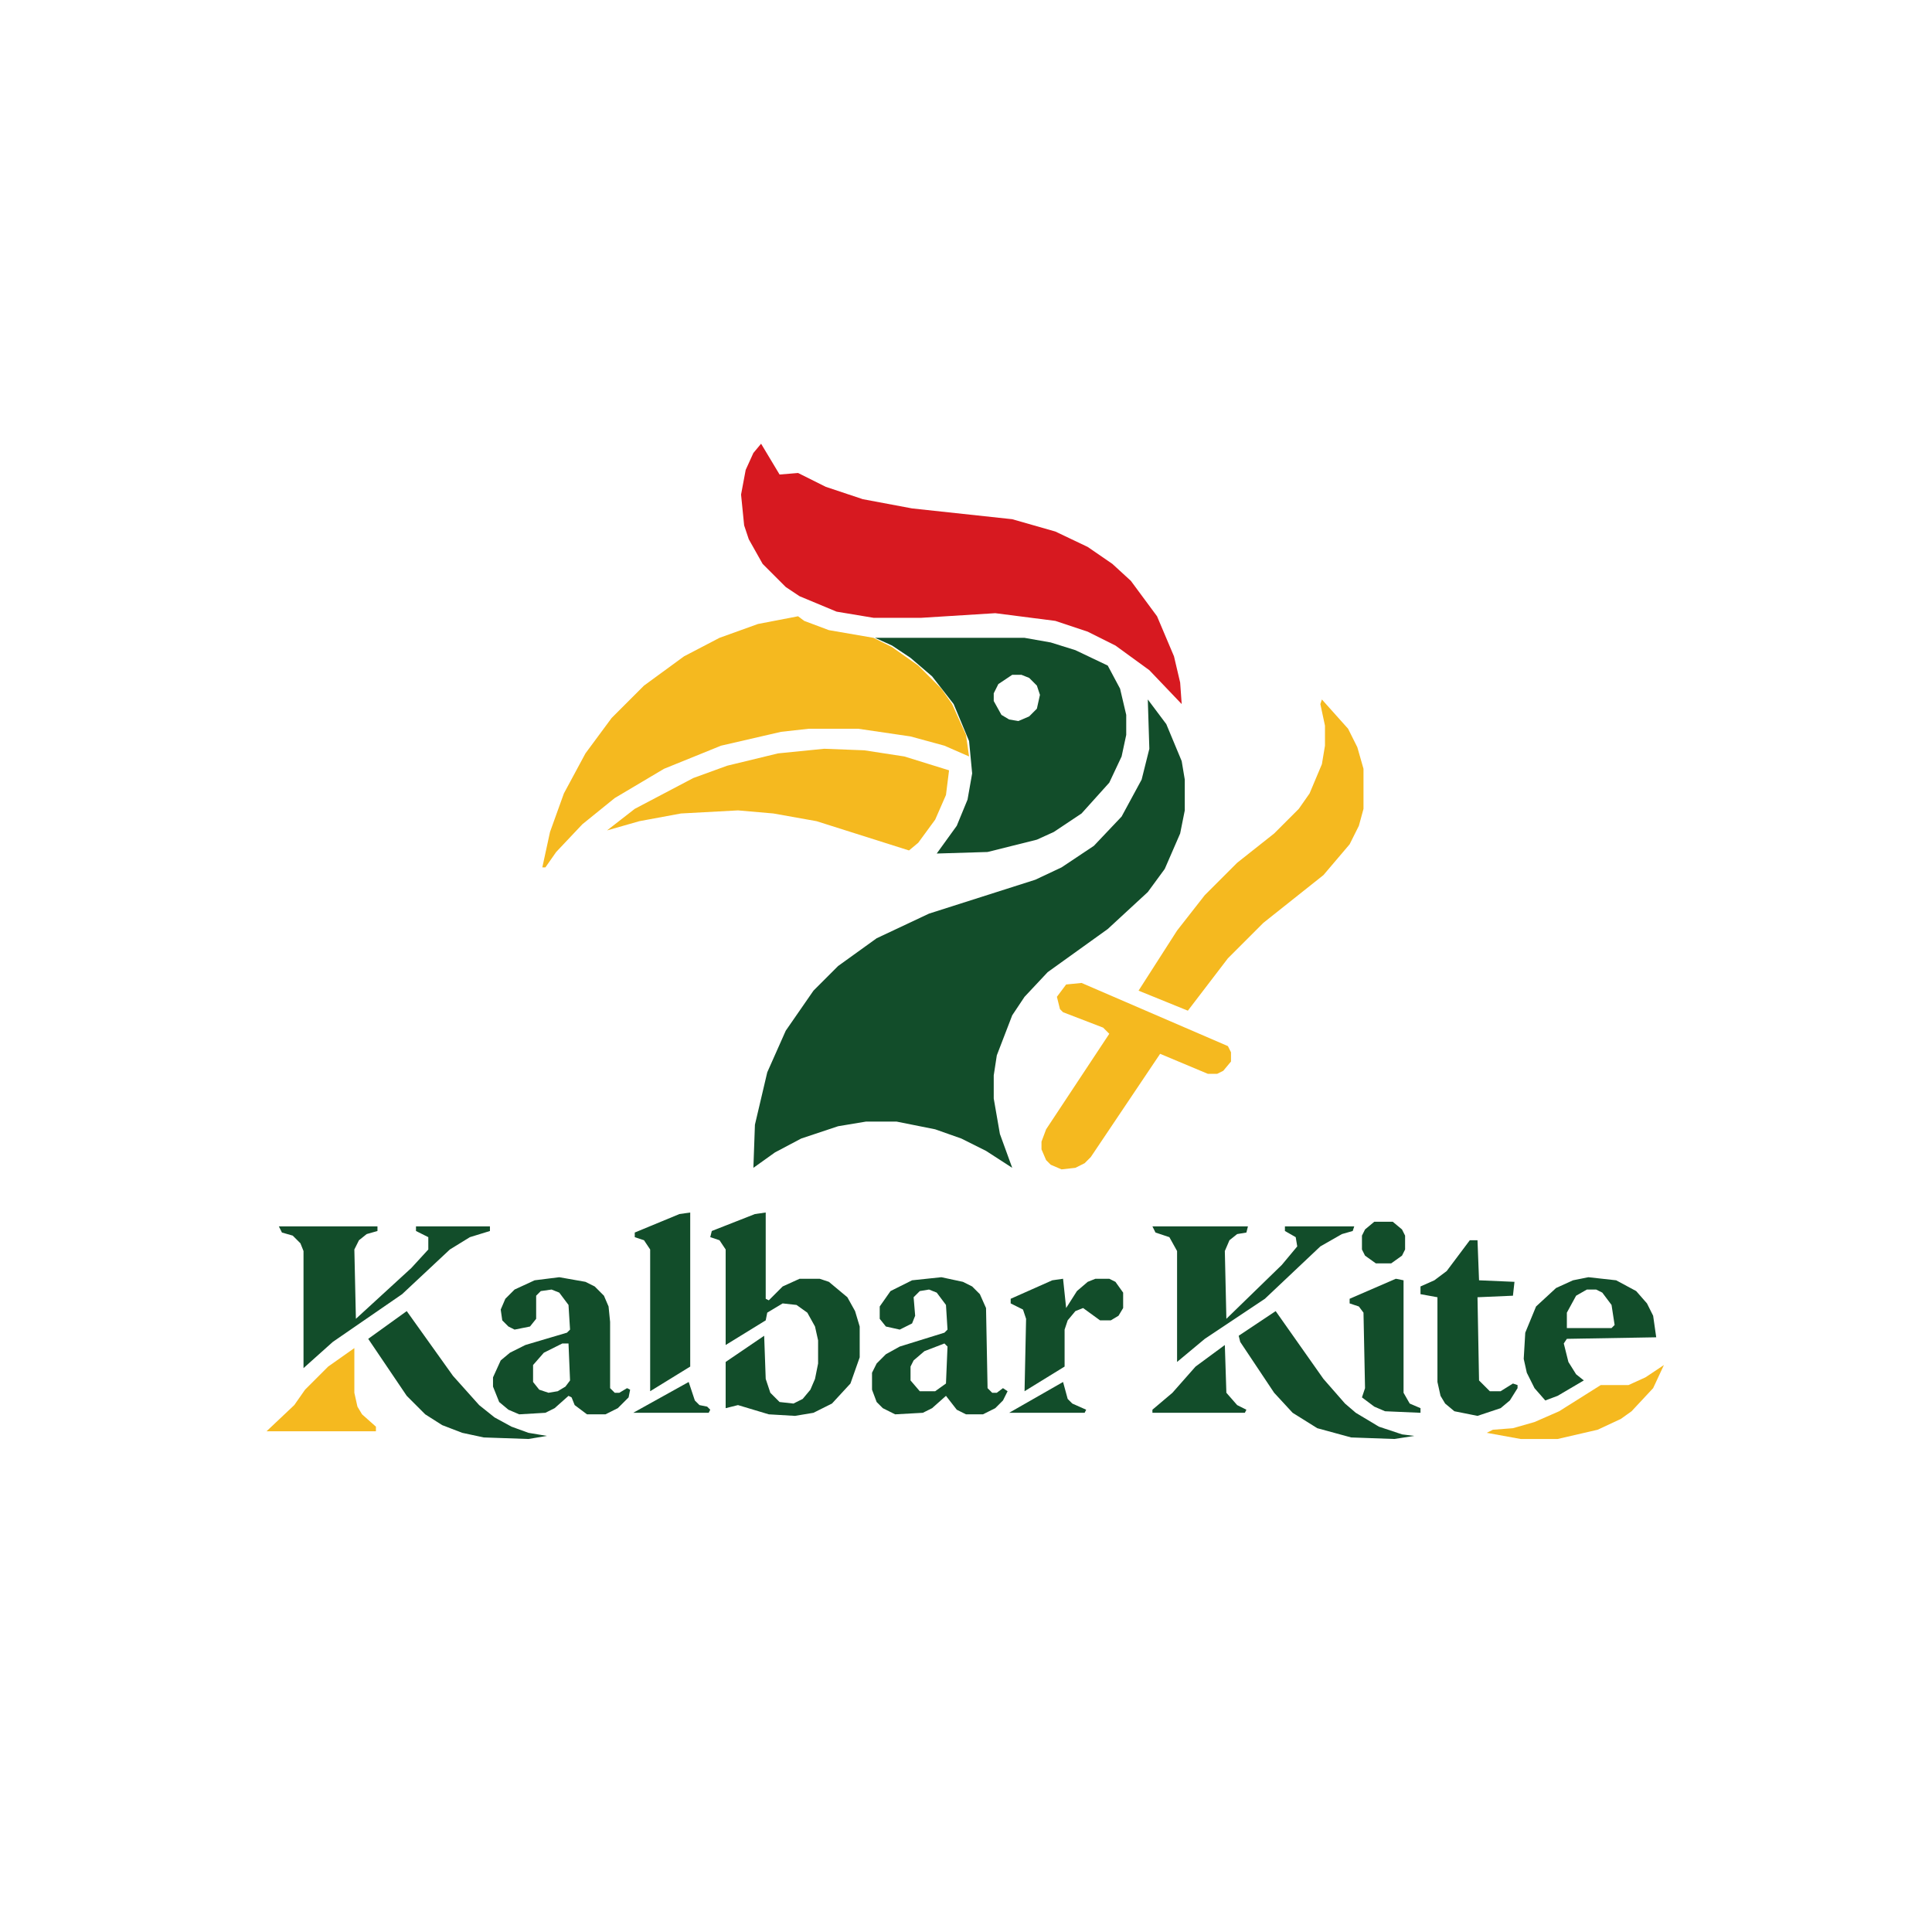
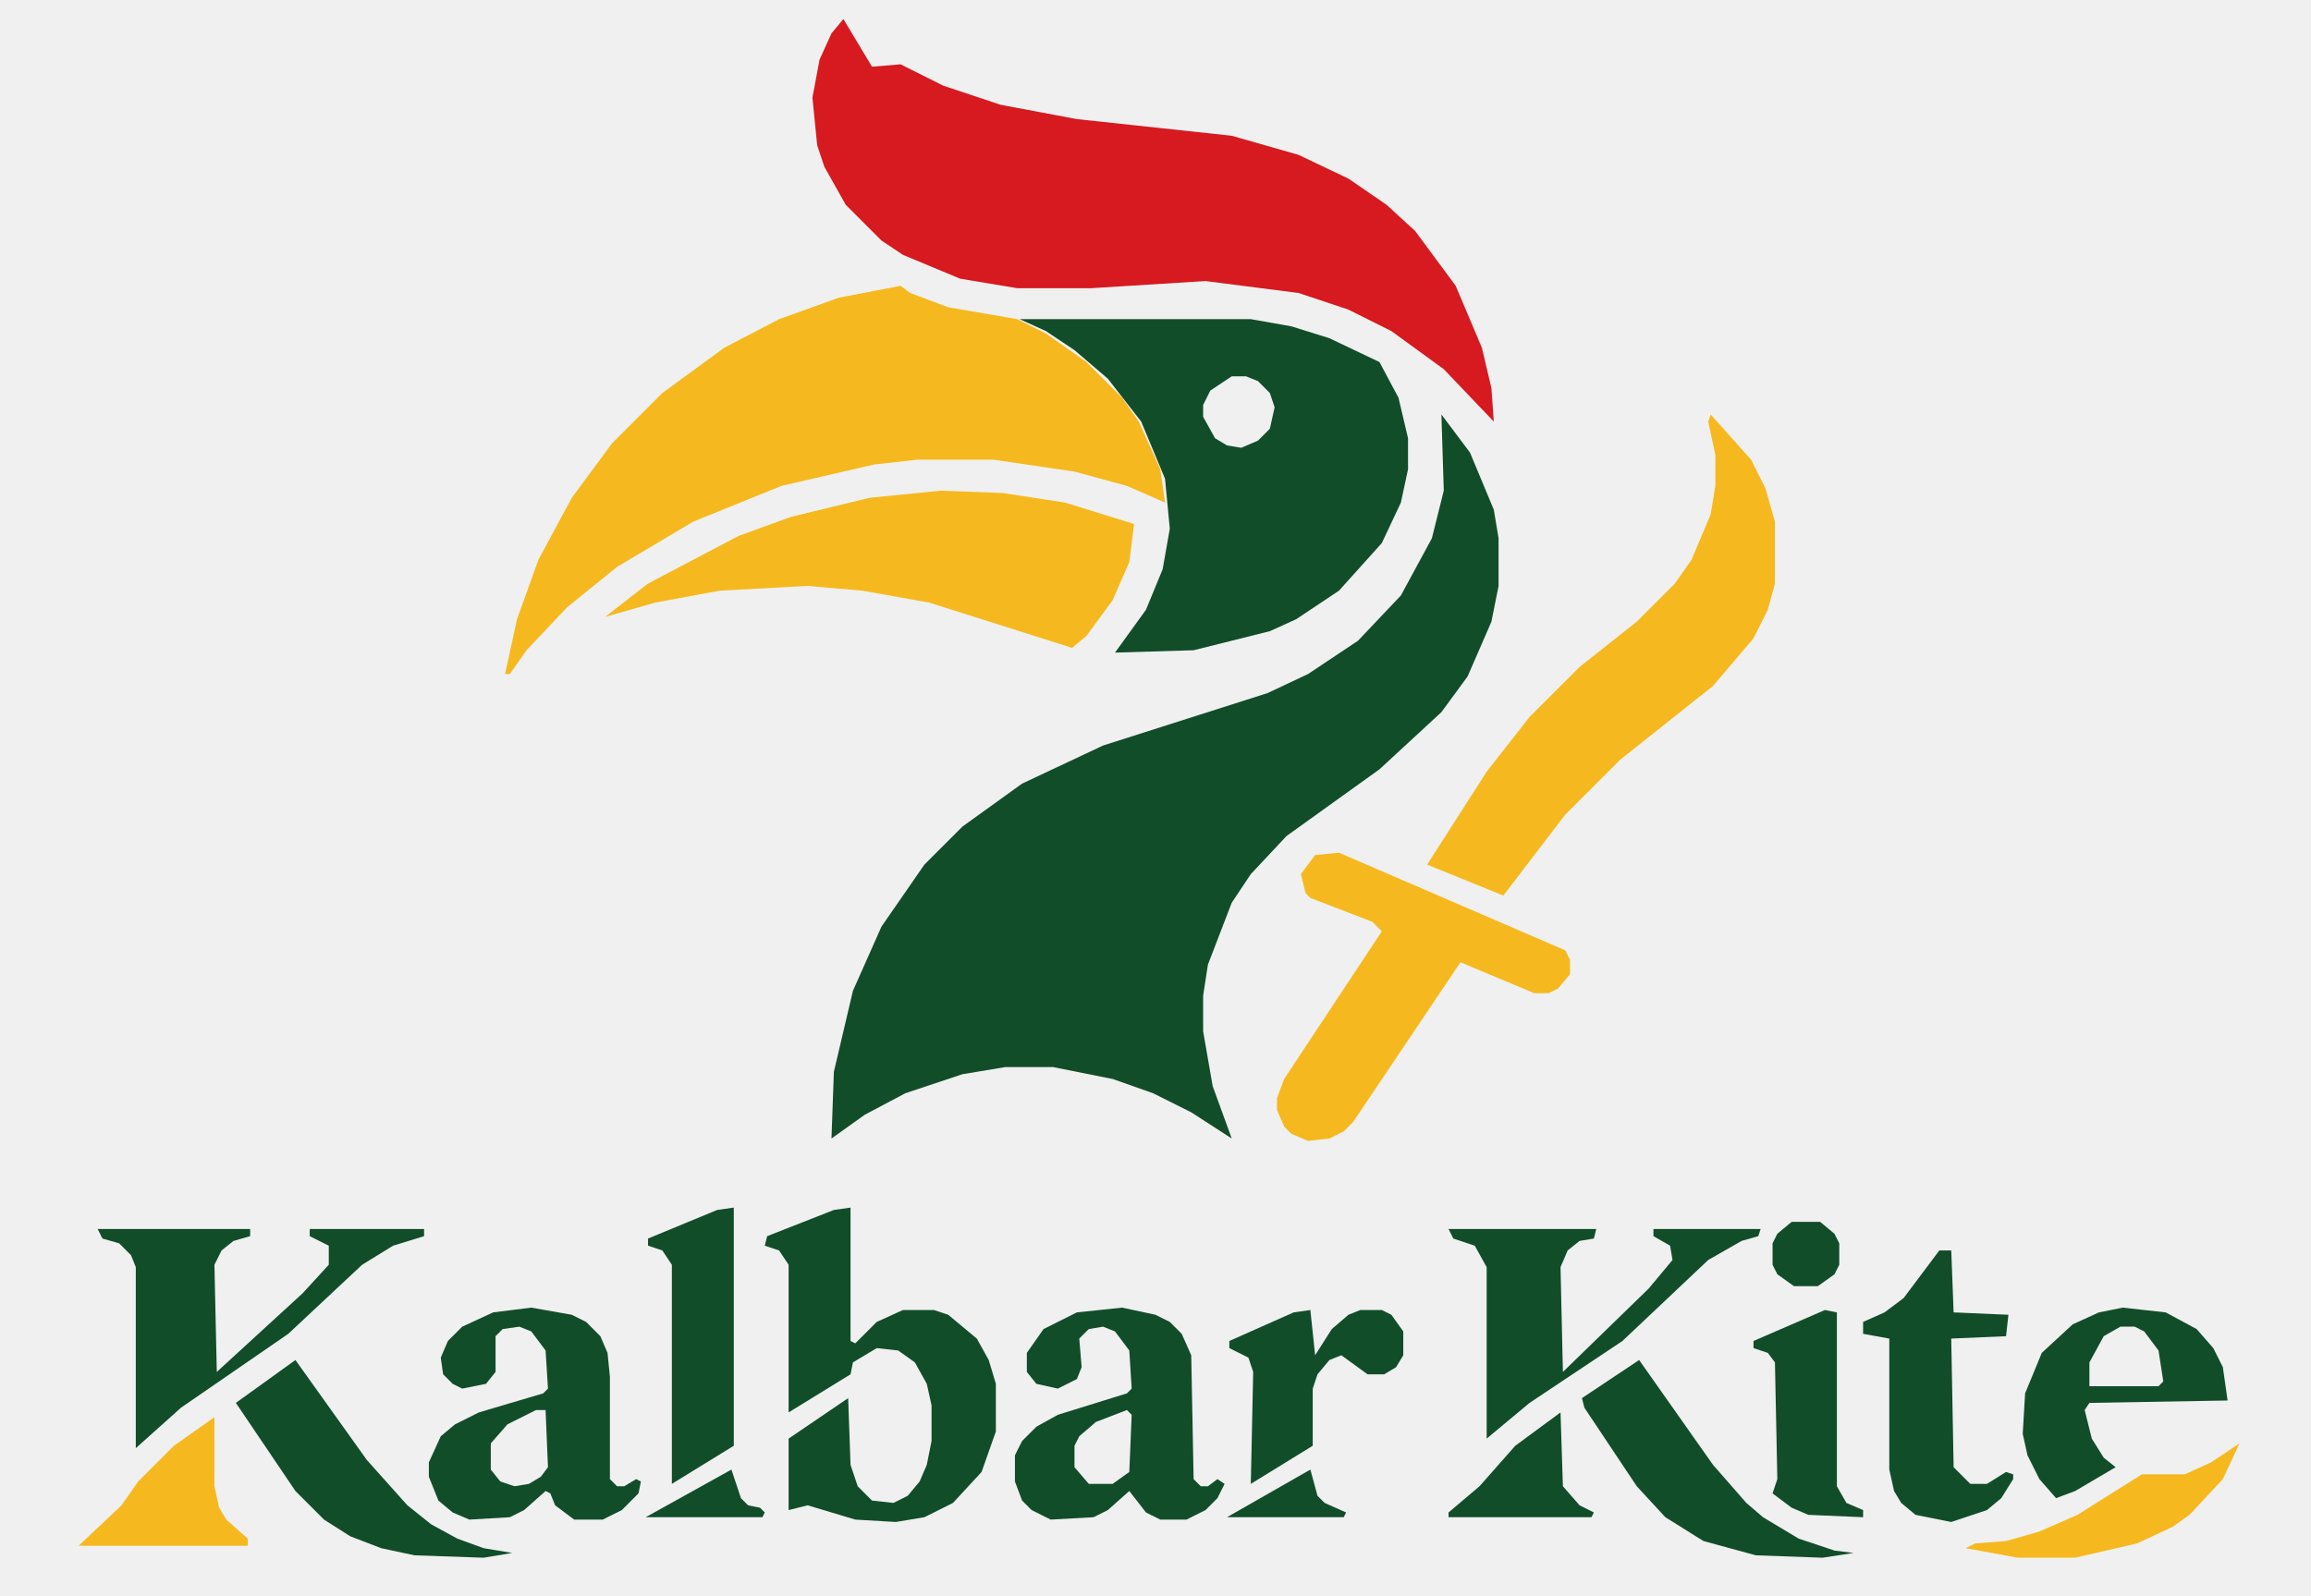
- <svg xmlns="http://www.w3.org/2000/svg" viewBox="0 0 1254 1254">
-   <rect width="1254" height="1254" fill="#FFFFFF" />
+ <svg xmlns="http://www.w3.org/2000/svg" viewBox="140 280 970 670">
  <path fill="#124D2A" fill-rule="evenodd" d="M 705,915 696,911 693,908 690,897 655,917 704,917 Z M 461,915 459,913 454,912 451,909 447,897 411,917 460,917 Z M 795,873 776,887 761,904 748,915 748,917 808,917 809,915 803,912 796,904 Z M 804,867 805,871 827,904 839,917 855,927 877,933 905,934 918,932 910,931 895,926 880,917 873,911 859,895 828,851 Z M 239,869 264,906 276,918 287,925 300,930 314,933 343,934 355,932 343,930 332,926 321,920 311,912 294,893 264,851 Z M 906,830 876,843 876,846 882,848 885,852 886,901 884,907 892,913 899,916 922,917 922,914 915,911 911,904 911,831 Z M 724,832 720,830 711,830 706,832 699,838 692,849 690,830 683,831 656,843 656,846 664,850 666,856 665,903 691,887 691,863 693,857 698,851 703,849 714,857 721,857 726,854 729,849 729,839 Z M 1062,838 1049,831 1031,829 1021,831 1010,836 997,848 990,865 989,882 991,891 996,901 1003,909 1011,906 1028,896 1023,892 1018,884 1015,872 1017,869 1075,868 1073,854 1069,846 Z M 1023,841 1030,837 1036,837 1040,839 1046,847 1048,860 1046,862 1017,862 1017,852 Z M 578,838 571,848 571,856 575,861 584,863 592,859 594,854 593,842 597,838 603,837 608,839 614,847 615,863 613,865 584,874 575,879 569,885 566,891 566,902 569,910 573,914 581,918 599,917 605,914 614,906 621,915 627,918 638,918 646,914 651,909 654,903 651,901 647,904 644,904 641,901 640,849 636,840 631,835 625,832 611,829 592,831 Z M 613,872 615,874 614,898 607,903 597,903 591,896 591,887 593,883 600,877 Z M 334,837 328,843 325,850 326,857 330,861 334,863 344,861 348,856 348,841 351,838 358,837 363,839 369,847 370,863 368,865 341,873 331,878 325,883 320,894 320,900 324,910 330,915 337,918 354,917 360,914 369,906 371,907 373,912 381,918 393,918 401,914 408,907 409,902 407,901 402,904 399,904 396,901 396,858 395,848 392,841 386,835 380,832 363,829 347,831 Z M 369,872 370,896 367,900 362,903 356,904 350,902 346,897 346,886 353,878 365,872 Z M 954,805 939,825 931,831 922,835 922,840 933,842 933,897 935,906 938,911 944,916 959,919 974,914 980,909 985,901 985,899 982,898 974,903 967,903 960,896 959,842 982,841 983,832 960,831 959,805 Z M 764,884 782,869 821,843 857,809 871,801 878,799 879,796 834,796 834,799 841,803 842,809 832,821 796,856 795,812 798,805 803,801 809,800 810,796 748,796 750,800 759,803 764,812 Z M 197,888 216,871 261,840 292,811 305,803 318,799 318,796 270,796 270,799 278,803 278,811 267,823 231,856 230,811 233,805 238,801 245,799 245,796 181,796 183,800 190,802 195,807 197,812 Z M 892,793 886,798 884,802 884,811 886,815 893,820 903,820 910,815 912,811 912,802 910,798 904,793 Z M 462,799 461,803 467,805 471,811 471,873 497,857 498,852 508,846 517,847 524,852 529,861 531,870 531,885 529,895 526,902 521,908 515,911 506,910 500,904 497,895 496,867 471,884 471,914 479,912 499,918 516,919 528,917 540,911 552,898 558,881 558,861 555,851 550,842 538,832 532,830 519,830 508,835 499,844 497,843 497,787 490,788 Z M 448,787 441,788 412,800 412,803 418,805 422,811 422,903 448,887 Z M 745,454 746,486 741,506 728,530 710,549 689,563 672,571 603,593 569,609 544,627 528,643 510,669 498,696 490,730 489,758 503,748 520,739 544,731 562,728 582,728 607,733 624,739 640,747 657,758 649,736 645,713 645,698 647,685 657,659 665,647 680,631 719,603 745,579 756,564 766,541 769,526 769,506 767,494 757,470 757,470 Z M 568,414 579,419 591,427 605,439 619,457 629,481 631,502 628,519 621,536 608,554 641,553 673,545 684,540 702,528 720,508 728,491 731,477 731,464 727,447 719,432 698,422 682,417 665,414 Z M 657,438 663,438 668,440 673,445 675,451 673,460 668,465 661,468 655,467 650,464 645,455 645,450 648,444 Z" />
  <path fill="#F5B91F" fill-rule="evenodd" d="M 1080,886 1068,894 1057,899 1039,899 1012,916 996,923 982,927 969,928 965,930 987,934 1011,934 1037,928 1052,921 1059,916 1073,901 Z M 230,875 213,887 198,902 191,912 173,929 244,929 244,926 235,918 232,913 230,904 Z M 797,679 702,638 692,639 686,647 688,655 690,657 716,667 720,671 679,733 676,741 676,746 679,753 682,756 689,759 698,758 704,755 708,751 753,684 784,697 790,697 794,695 799,689 799,683 Z M 616,500 587,491 561,487 535,486 505,489 472,497 450,505 412,525 394,539 415,533 442,528 479,526 502,528 530,533 590,552 596,547 607,532 614,516 Z M 858,454 857,457 860,471 860,484 858,496 850,515 843,525 827,541 803,560 782,581 764,604 739,643 771,656 797,622 820,599 859,568 876,548 882,536 885,525 885,499 881,485 875,473 Z M 627,477 618,457 611,447 596,432 579,420 567,414 538,409 522,403 518,400 492,405 467,414 444,426 418,445 397,466 380,489 366,515 357,540 352,563 354,563 361,553 378,535 399,518 431,499 468,484 507,475 525,473 557,473 591,478 613,484 629,491 Z" />
  <path fill="#D71920" fill-rule="evenodd" d="M 489,294 484,305 481,321 483,341 486,350 495,366 510,381 519,387 543,397 567,401 598,401 646,398 685,403 706,410 724,419 746,435 767,457 766,443 762,426 751,400 734,377 722,366 706,355 685,345 657,337 592,330 560,324 536,316 518,307 506,308 494,288 Z" />
</svg>
